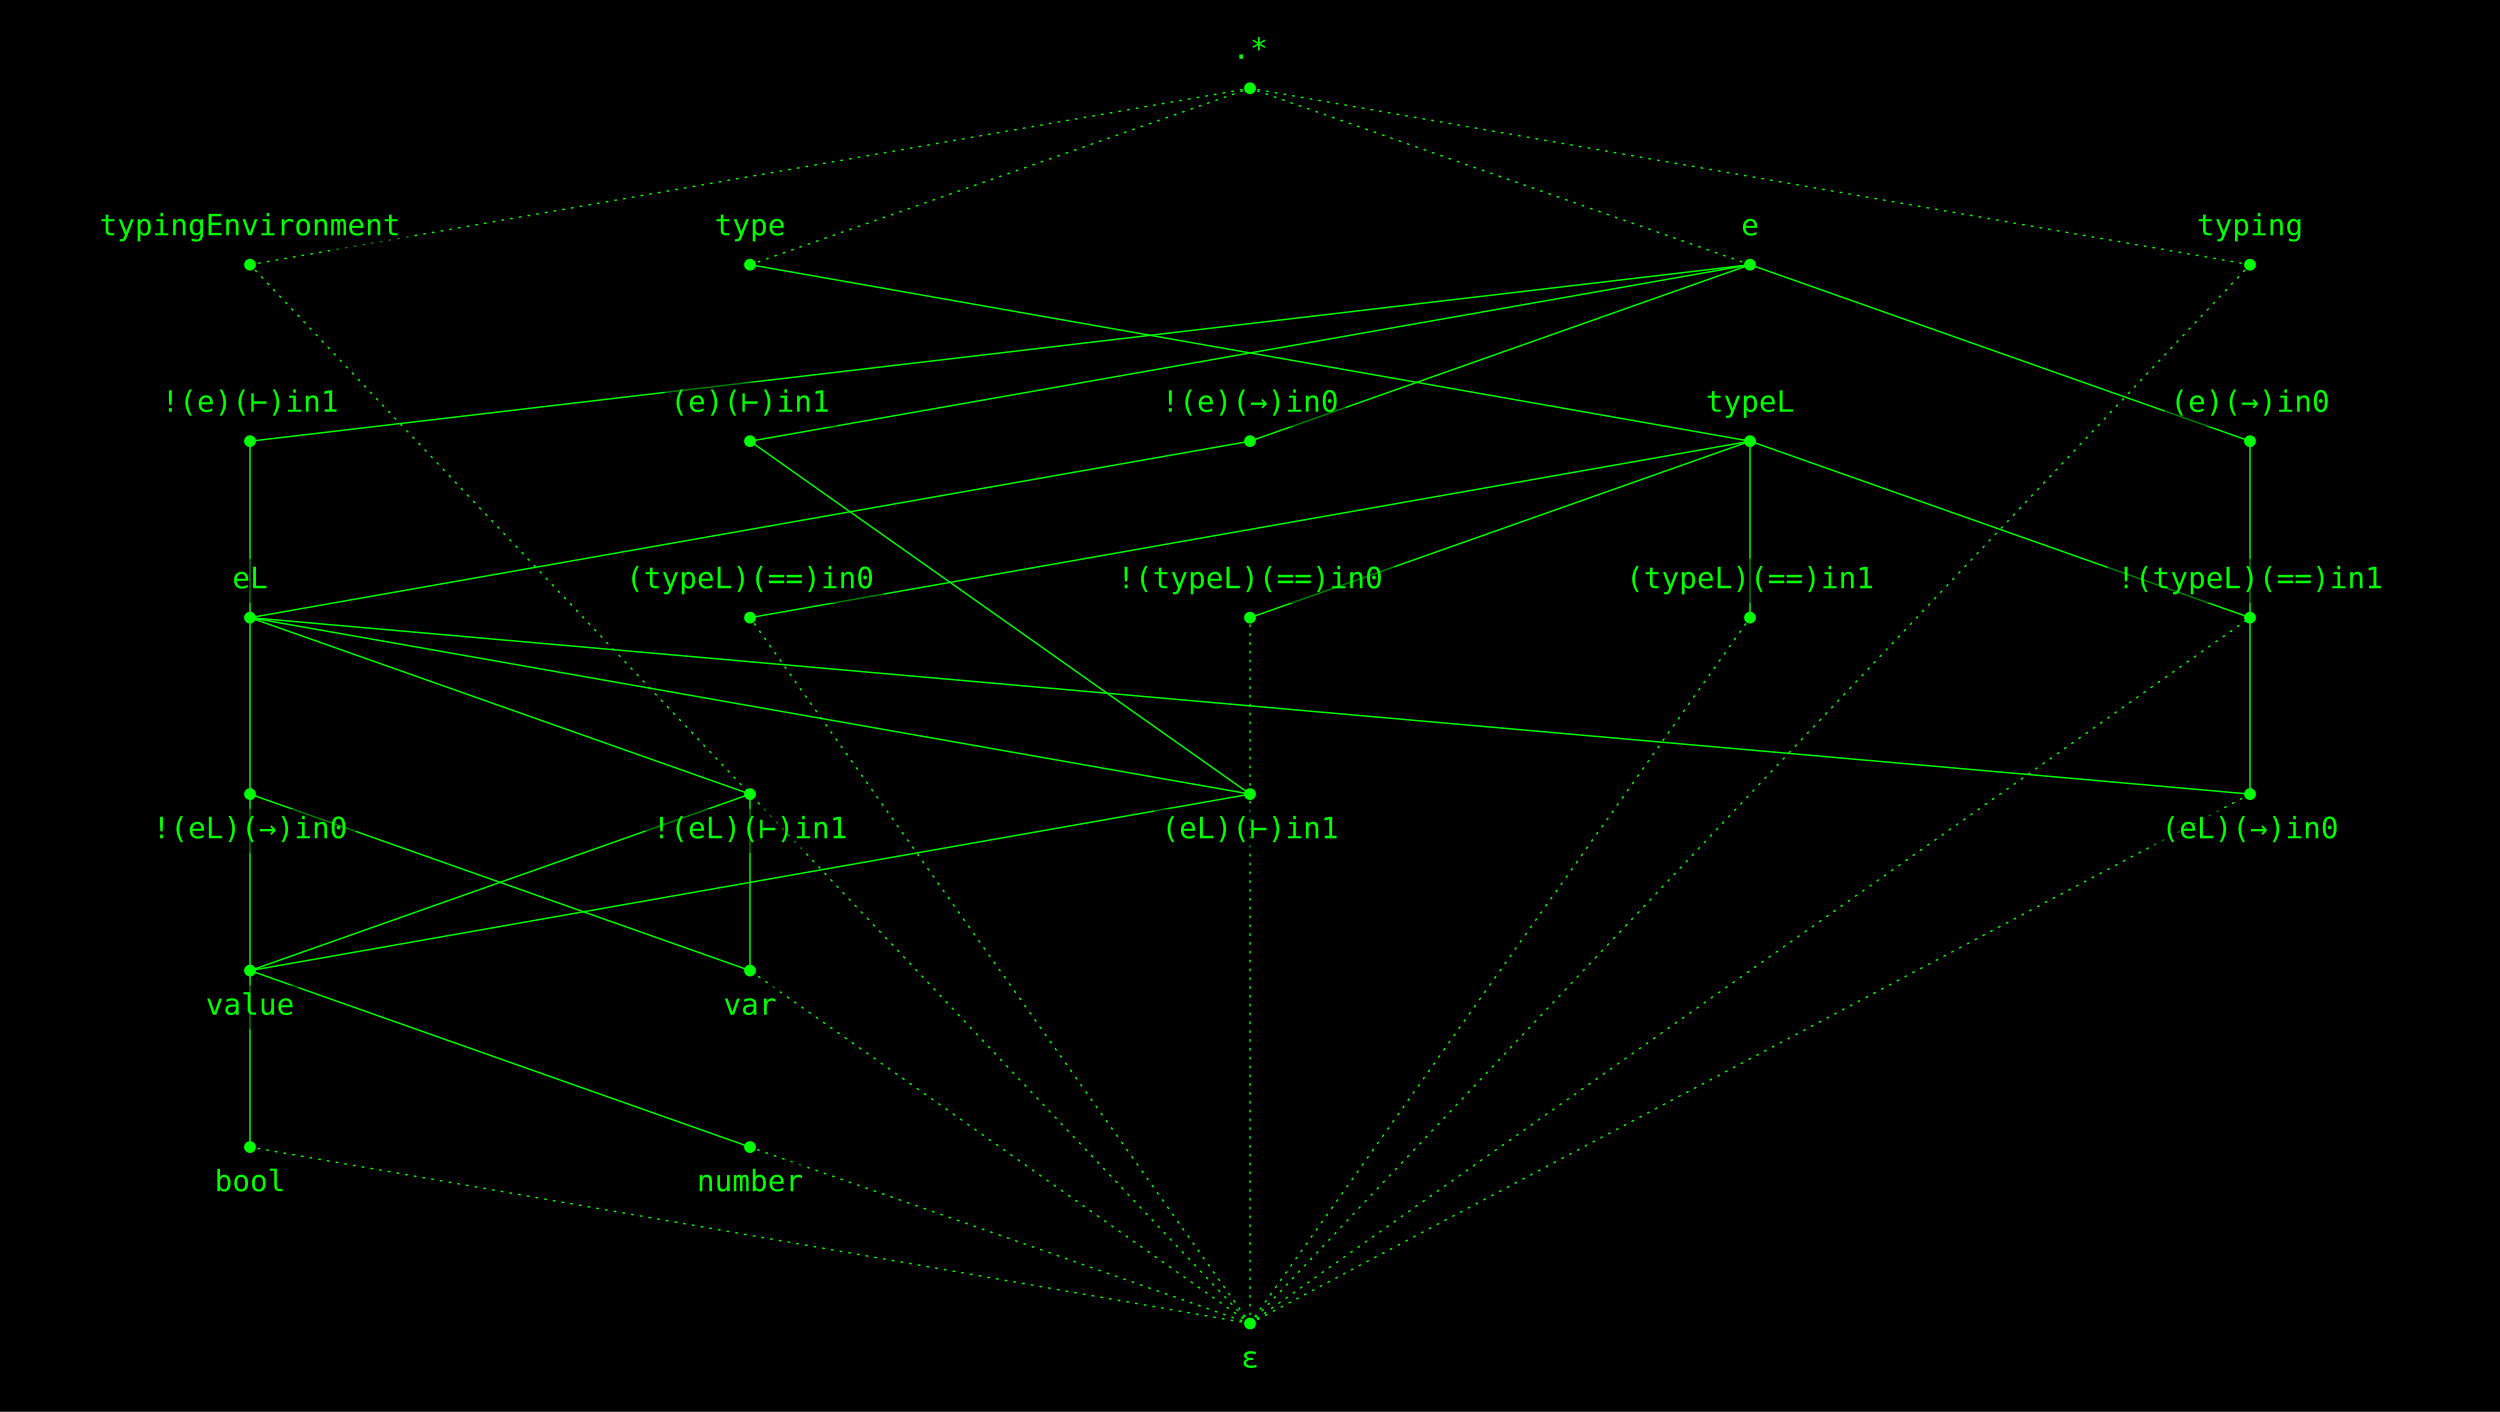
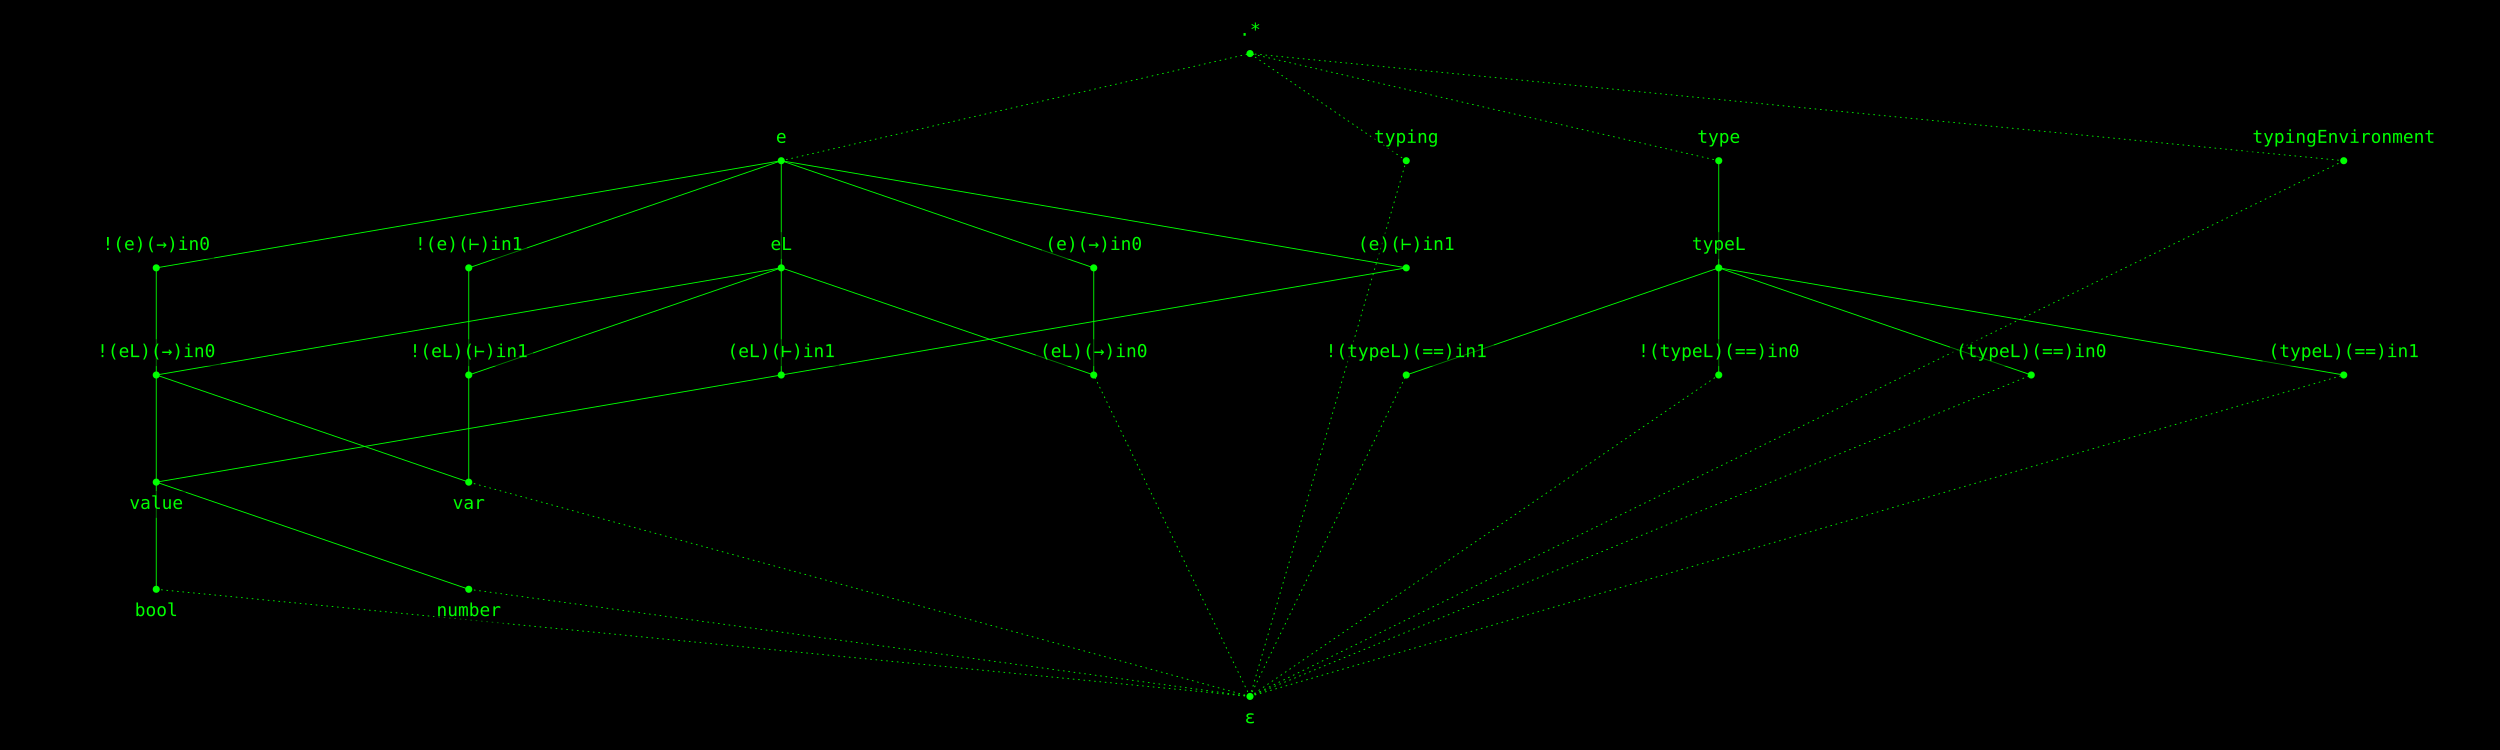
- <svg xmlns="http://www.w3.org/2000/svg" version="1.1" width="1700" height="960" viewBox="0 0 1700 960">
-   <rect width="1700" height="960" fill="#000000" />
-   <path d="M 850 300 , 1190 180" stroke="#00ff00" stroke-width="1" stroke-linecap="round" />
-   <path d="M 170 300 , 1190 180" stroke="#00ff00" stroke-width="1" stroke-linecap="round" />
-   <path d="M 170 540 , 170 420" stroke="#00ff00" stroke-width="1" stroke-linecap="round" />
-   <path d="M 510 540 , 170 420" stroke="#00ff00" stroke-width="1" stroke-linecap="round" />
-   <path d="M 850 420 , 1190 300" stroke="#00ff00" stroke-width="1" stroke-linecap="round" />
-   <path d="M 1530 420 , 1190 300" stroke="#00ff00" stroke-width="1" stroke-linecap="round" />
-   <path d="M 1530 300 , 1190 180" stroke="#00ff00" stroke-width="1" stroke-linecap="round" />
-   <path d="M 510 300 , 1190 180" stroke="#00ff00" stroke-width="1" stroke-linecap="round" />
-   <path d="M 1530 540 , 1530 300" stroke="#00ff00" stroke-width="1" stroke-linecap="round" />
-   <path d="M 1530 540 , 170 420" stroke="#00ff00" stroke-width="1" stroke-linecap="round" />
-   <path d="M 850 540 , 510 300" stroke="#00ff00" stroke-width="1" stroke-linecap="round" />
-   <path d="M 850 540 , 170 420" stroke="#00ff00" stroke-width="1" stroke-linecap="round" />
-   <path d="M 510 420 , 1190 300" stroke="#00ff00" stroke-width="1" stroke-linecap="round" />
-   <path d="M 1190 420 , 1190 300" stroke="#00ff00" stroke-width="1" stroke-linecap="round" />
-   <path d="M 170 780 , 170 660" stroke="#00ff00" stroke-width="1" stroke-linecap="round" />
-   <path d="M 170 420 , 850 300" stroke="#00ff00" stroke-width="1" stroke-linecap="round" />
-   <path d="M 170 420 , 170 300" stroke="#00ff00" stroke-width="1" stroke-linecap="round" />
-   <path d="M 510 780 , 170 660" stroke="#00ff00" stroke-width="1" stroke-linecap="round" />
-   <path d="M 1190 300 , 510 180" stroke="#00ff00" stroke-width="1" stroke-linecap="round" />
-   <path d="M 170 660 , 170 540" stroke="#00ff00" stroke-width="1" stroke-linecap="round" />
-   <path d="M 170 660 , 510 540" stroke="#00ff00" stroke-width="1" stroke-linecap="round" />
-   <path d="M 170 660 , 850 540" stroke="#00ff00" stroke-width="1" stroke-linecap="round" />
-   <path d="M 510 660 , 170 540" stroke="#00ff00" stroke-width="1" stroke-linecap="round" />
-   <path d="M 510 660 , 510 540" stroke="#00ff00" stroke-width="1" stroke-linecap="round" />
-   <path d="M 1190 180 , 850 60" stroke="#00ff00" stroke-width="1" stroke-linecap="round" stroke-dasharray="1 , 5" />
-   <path d="M 510 180 , 850 60" stroke="#00ff00" stroke-width="1" stroke-linecap="round" stroke-dasharray="1 , 5" />
-   <path d="M 1530 180 , 850 60" stroke="#00ff00" stroke-width="1" stroke-linecap="round" stroke-dasharray="1 , 5" />
-   <path d="M 170 180 , 850 60" stroke="#00ff00" stroke-width="1" stroke-linecap="round" stroke-dasharray="1 , 5" />
-   <path d="M 850 900 , 850 420" stroke="#00ff00" stroke-width="1" stroke-linecap="round" stroke-dasharray="1 , 5" />
-   <path d="M 850 900 , 1530 420" stroke="#00ff00" stroke-width="1" stroke-linecap="round" stroke-dasharray="1 , 5" />
-   <path d="M 850 900 , 1530 540" stroke="#00ff00" stroke-width="1" stroke-linecap="round" stroke-dasharray="1 , 5" />
-   <path d="M 850 900 , 510 420" stroke="#00ff00" stroke-width="1" stroke-linecap="round" stroke-dasharray="1 , 5" />
-   <path d="M 850 900 , 1190 420" stroke="#00ff00" stroke-width="1" stroke-linecap="round" stroke-dasharray="1 , 5" />
-   <path d="M 850 900 , 170 780" stroke="#00ff00" stroke-width="1" stroke-linecap="round" stroke-dasharray="1 , 5" />
-   <path d="M 850 900 , 510 780" stroke="#00ff00" stroke-width="1" stroke-linecap="round" stroke-dasharray="1 , 5" />
-   <path d="M 850 900 , 1530 180" stroke="#00ff00" stroke-width="1" stroke-linecap="round" stroke-dasharray="1 , 5" />
-   <path d="M 850 900 , 170 180" stroke="#00ff00" stroke-width="1" stroke-linecap="round" stroke-dasharray="1 , 5" />
-   <path d="M 850 900 , 510 660" stroke="#00ff00" stroke-width="1" stroke-linecap="round" stroke-dasharray="1 , 5" />
-   <rect x="844" y="910" width="13" height="30" fill="#000000" fill-opacity="0.5" />
-   <text x="850" y="930" font-size="20" text-anchor="middle" font-family="mono" fill="#00ff00">ɛ</text>
-   <circle r="4" cx="850" cy="900" fill="#00ff00" />
-   <rect x="144" y="790" width="52" height="30" fill="#000000" fill-opacity="0.5" />
-   <text x="170" y="810" font-size="20" text-anchor="middle" font-family="mono" fill="#00ff00">bool</text>
-   <circle r="4" cx="170" cy="780" fill="#00ff00" />
-   <rect x="471" y="790" width="78" height="30" fill="#000000" fill-opacity="0.5" />
-   <text x="510" y="810" font-size="20" text-anchor="middle" font-family="mono" fill="#00ff00">number</text>
-   <circle r="4" cx="510" cy="780" fill="#00ff00" />
-   <rect x="138" y="670" width="65" height="30" fill="#000000" fill-opacity="0.5" />
-   <text x="170" y="690" font-size="20" text-anchor="middle" font-family="mono" fill="#00ff00">value</text>
-   <circle r="4" cx="170" cy="660" fill="#00ff00" />
-   <rect x="491" y="670" width="39" height="30" fill="#000000" fill-opacity="0.5" />
-   <text x="510" y="690" font-size="20" text-anchor="middle" font-family="mono" fill="#00ff00">var</text>
-   <circle r="4" cx="510" cy="660" fill="#00ff00" />
-   <rect x="99" y="550" width="143" height="30" fill="#000000" fill-opacity="0.5" />
-   <text x="170" y="570" font-size="20" text-anchor="middle" font-family="mono" fill="#00ff00">!(eL)(→)in0</text>
-   <circle r="4" cx="170" cy="540" fill="#00ff00" />
-   <rect x="439" y="550" width="143" height="30" fill="#000000" fill-opacity="0.5" />
-   <text x="510" y="570" font-size="20" text-anchor="middle" font-family="mono" fill="#00ff00">!(eL)(⊢)in1</text>
-   <circle r="4" cx="510" cy="540" fill="#00ff00" />
-   <rect x="785" y="550" width="130" height="30" fill="#000000" fill-opacity="0.5" />
-   <text x="850" y="570" font-size="20" text-anchor="middle" font-family="mono" fill="#00ff00">(eL)(⊢)in1</text>
-   <circle r="4" cx="850" cy="540" fill="#00ff00" />
-   <rect x="1465" y="550" width="130" height="30" fill="#000000" fill-opacity="0.5" />
-   <text x="1530" y="570" font-size="20" text-anchor="middle" font-family="mono" fill="#00ff00">(eL)(→)in0</text>
-   <circle r="4" cx="1530" cy="540" fill="#00ff00" />
-   <rect x="157" y="380" width="26" height="30" fill="#000000" fill-opacity="0.5" />
-   <text x="170" y="400" font-size="20" text-anchor="middle" font-family="mono" fill="#00ff00">eL</text>
-   <circle r="4" cx="170" cy="420" fill="#00ff00" />
-   <rect x="419" y="380" width="182" height="30" fill="#000000" fill-opacity="0.5" />
-   <text x="510" y="400" font-size="20" text-anchor="middle" font-family="mono" fill="#00ff00">(typeL)(==)in0</text>
-   <circle r="4" cx="510" cy="420" fill="#00ff00" />
-   <rect x="753" y="380" width="195" height="30" fill="#000000" fill-opacity="0.5" />
-   <text x="850" y="400" font-size="20" text-anchor="middle" font-family="mono" fill="#00ff00">!(typeL)(==)in0</text>
-   <circle r="4" cx="850" cy="420" fill="#00ff00" />
-   <rect x="1099" y="380" width="182" height="30" fill="#000000" fill-opacity="0.5" />
-   <text x="1190" y="400" font-size="20" text-anchor="middle" font-family="mono" fill="#00ff00">(typeL)(==)in1</text>
-   <circle r="4" cx="1190" cy="420" fill="#00ff00" />
-   <rect x="1433" y="380" width="195" height="30" fill="#000000" fill-opacity="0.5" />
-   <text x="1530" y="400" font-size="20" text-anchor="middle" font-family="mono" fill="#00ff00">!(typeL)(==)in1</text>
-   <circle r="4" cx="1530" cy="420" fill="#00ff00" />
-   <rect x="105" y="260" width="130" height="30" fill="#000000" fill-opacity="0.5" />
-   <text x="170" y="280" font-size="20" text-anchor="middle" font-family="mono" fill="#00ff00">!(e)(⊢)in1</text>
-   <circle r="4" cx="170" cy="300" fill="#00ff00" />
-   <rect x="452" y="260" width="117" height="30" fill="#000000" fill-opacity="0.5" />
-   <text x="510" y="280" font-size="20" text-anchor="middle" font-family="mono" fill="#00ff00">(e)(⊢)in1</text>
-   <circle r="4" cx="510" cy="300" fill="#00ff00" />
-   <rect x="785" y="260" width="130" height="30" fill="#000000" fill-opacity="0.5" />
-   <text x="850" y="280" font-size="20" text-anchor="middle" font-family="mono" fill="#00ff00">!(e)(→)in0</text>
-   <circle r="4" cx="850" cy="300" fill="#00ff00" />
-   <rect x="1158" y="260" width="65" height="30" fill="#000000" fill-opacity="0.5" />
-   <text x="1190" y="280" font-size="20" text-anchor="middle" font-family="mono" fill="#00ff00">typeL</text>
-   <circle r="4" cx="1190" cy="300" fill="#00ff00" />
-   <rect x="1472" y="260" width="117" height="30" fill="#000000" fill-opacity="0.5" />
-   <text x="1530" y="280" font-size="20" text-anchor="middle" font-family="mono" fill="#00ff00">(e)(→)in0</text>
-   <circle r="4" cx="1530" cy="300" fill="#00ff00" />
-   <rect x="60" y="140" width="221" height="30" fill="#000000" fill-opacity="0.5" />
-   <text x="170" y="160" font-size="20" text-anchor="middle" font-family="mono" fill="#00ff00">typingEnvironment</text>
-   <circle r="4" cx="170" cy="180" fill="#00ff00" />
-   <rect x="484" y="140" width="52" height="30" fill="#000000" fill-opacity="0.5" />
-   <text x="510" y="160" font-size="20" text-anchor="middle" font-family="mono" fill="#00ff00">type</text>
-   <circle r="4" cx="510" cy="180" fill="#00ff00" />
-   <rect x="1184" y="140" width="13" height="30" fill="#000000" fill-opacity="0.5" />
-   <text x="1190" y="160" font-size="20" text-anchor="middle" font-family="mono" fill="#00ff00">e</text>
-   <circle r="4" cx="1190" cy="180" fill="#00ff00" />
-   <rect x="1491" y="140" width="78" height="30" fill="#000000" fill-opacity="0.5" />
-   <text x="1530" y="160" font-size="20" text-anchor="middle" font-family="mono" fill="#00ff00">typing</text>
-   <circle r="4" cx="1530" cy="180" fill="#00ff00" />
-   <rect x="837" y="20" width="26" height="30" fill="#000000" fill-opacity="0.5" />
-   <text x="850" y="40" font-size="20" text-anchor="middle" font-family="mono" fill="#00ff00">.*</text>
-   <circle r="4" cx="850" cy="60" fill="#00ff00" />
+ <svg xmlns="http://www.w3.org/2000/svg" version="1.1" width="2800" height="840" viewBox="0 0 2800 840">
+   <rect width="2800" height="840" fill="#000000" />
+   <path d="M 175 300 , 875 180" stroke="#00ff00" stroke-width="1" stroke-linecap="round" />
+   <path d="M 525 300 , 875 180" stroke="#00ff00" stroke-width="1" stroke-linecap="round" />
+   <path d="M 175 420 , 175 300" stroke="#00ff00" stroke-width="1" stroke-linecap="round" />
+   <path d="M 175 420 , 875 300" stroke="#00ff00" stroke-width="1" stroke-linecap="round" />
+   <path d="M 525 420 , 525 300" stroke="#00ff00" stroke-width="1" stroke-linecap="round" />
+   <path d="M 525 420 , 875 300" stroke="#00ff00" stroke-width="1" stroke-linecap="round" />
+   <path d="M 1925 420 , 1925 300" stroke="#00ff00" stroke-width="1" stroke-linecap="round" />
+   <path d="M 1575 420 , 1925 300" stroke="#00ff00" stroke-width="1" stroke-linecap="round" />
+   <path d="M 1225 300 , 875 180" stroke="#00ff00" stroke-width="1" stroke-linecap="round" />
+   <path d="M 1575 300 , 875 180" stroke="#00ff00" stroke-width="1" stroke-linecap="round" />
+   <path d="M 1225 420 , 1225 300" stroke="#00ff00" stroke-width="1" stroke-linecap="round" />
+   <path d="M 1225 420 , 875 300" stroke="#00ff00" stroke-width="1" stroke-linecap="round" />
+   <path d="M 875 420 , 1575 300" stroke="#00ff00" stroke-width="1" stroke-linecap="round" />
+   <path d="M 875 420 , 875 300" stroke="#00ff00" stroke-width="1" stroke-linecap="round" />
+   <path d="M 2275 420 , 1925 300" stroke="#00ff00" stroke-width="1" stroke-linecap="round" />
+   <path d="M 2625 420 , 1925 300" stroke="#00ff00" stroke-width="1" stroke-linecap="round" />
+   <path d="M 175 660 , 175 540" stroke="#00ff00" stroke-width="1" stroke-linecap="round" />
+   <path d="M 875 300 , 875 180" stroke="#00ff00" stroke-width="1" stroke-linecap="round" />
+   <path d="M 525 660 , 175 540" stroke="#00ff00" stroke-width="1" stroke-linecap="round" />
+   <path d="M 1925 300 , 1925 180" stroke="#00ff00" stroke-width="1" stroke-linecap="round" />
+   <path d="M 175 540 , 175 420" stroke="#00ff00" stroke-width="1" stroke-linecap="round" />
+   <path d="M 175 540 , 875 420" stroke="#00ff00" stroke-width="1" stroke-linecap="round" />
+   <path d="M 525 540 , 175 420" stroke="#00ff00" stroke-width="1" stroke-linecap="round" />
+   <path d="M 525 540 , 525 420" stroke="#00ff00" stroke-width="1" stroke-linecap="round" />
+   <path d="M 875 180 , 1400 60" stroke="#00ff00" stroke-width="1" stroke-linecap="round" stroke-dasharray="1 , 5" />
+   <path d="M 1925 180 , 1400 60" stroke="#00ff00" stroke-width="1" stroke-linecap="round" stroke-dasharray="1 , 5" />
+   <path d="M 1575 180 , 1400 60" stroke="#00ff00" stroke-width="1" stroke-linecap="round" stroke-dasharray="1 , 5" />
+   <path d="M 2625 180 , 1400 60" stroke="#00ff00" stroke-width="1" stroke-linecap="round" stroke-dasharray="1 , 5" />
+   <path d="M 1400 780 , 1925 420" stroke="#00ff00" stroke-width="1" stroke-linecap="round" stroke-dasharray="1 , 5" />
+   <path d="M 1400 780 , 1575 420" stroke="#00ff00" stroke-width="1" stroke-linecap="round" stroke-dasharray="1 , 5" />
+   <path d="M 1400 780 , 1225 420" stroke="#00ff00" stroke-width="1" stroke-linecap="round" stroke-dasharray="1 , 5" />
+   <path d="M 1400 780 , 2275 420" stroke="#00ff00" stroke-width="1" stroke-linecap="round" stroke-dasharray="1 , 5" />
+   <path d="M 1400 780 , 2625 420" stroke="#00ff00" stroke-width="1" stroke-linecap="round" stroke-dasharray="1 , 5" />
+   <path d="M 1400 780 , 175 660" stroke="#00ff00" stroke-width="1" stroke-linecap="round" stroke-dasharray="1 , 5" />
+   <path d="M 1400 780 , 525 660" stroke="#00ff00" stroke-width="1" stroke-linecap="round" stroke-dasharray="1 , 5" />
+   <path d="M 1400 780 , 1575 180" stroke="#00ff00" stroke-width="1" stroke-linecap="round" stroke-dasharray="1 , 5" />
+   <path d="M 1400 780 , 2625 180" stroke="#00ff00" stroke-width="1" stroke-linecap="round" stroke-dasharray="1 , 5" />
+   <path d="M 1400 780 , 525 540" stroke="#00ff00" stroke-width="1" stroke-linecap="round" stroke-dasharray="1 , 5" />
+   <rect x="1394" y="790" width="13" height="30" fill="#000000" fill-opacity="0.5" />
+   <text x="1400" y="810" font-size="20" text-anchor="middle" font-family="mono" fill="#00ff00">ɛ</text>
+   <circle r="4" cx="1400" cy="780" fill="#00ff00" />
+   <rect x="149" y="670" width="52" height="30" fill="#000000" fill-opacity="0.5" />
+   <text x="175" y="690" font-size="20" text-anchor="middle" font-family="mono" fill="#00ff00">bool</text>
+   <circle r="4" cx="175" cy="660" fill="#00ff00" />
+   <rect x="486" y="670" width="78" height="30" fill="#000000" fill-opacity="0.5" />
+   <text x="525" y="690" font-size="20" text-anchor="middle" font-family="mono" fill="#00ff00">number</text>
+   <circle r="4" cx="525" cy="660" fill="#00ff00" />
+   <rect x="143" y="550" width="65" height="30" fill="#000000" fill-opacity="0.5" />
+   <text x="175" y="570" font-size="20" text-anchor="middle" font-family="mono" fill="#00ff00">value</text>
+   <circle r="4" cx="175" cy="540" fill="#00ff00" />
+   <rect x="506" y="550" width="39" height="30" fill="#000000" fill-opacity="0.5" />
+   <text x="525" y="570" font-size="20" text-anchor="middle" font-family="mono" fill="#00ff00">var</text>
+   <circle r="4" cx="525" cy="540" fill="#00ff00" />
+   <rect x="104" y="380" width="143" height="30" fill="#000000" fill-opacity="0.5" />
+   <text x="175" y="400" font-size="20" text-anchor="middle" font-family="mono" fill="#00ff00">!(eL)(→)in0</text>
+   <circle r="4" cx="175" cy="420" fill="#00ff00" />
+   <rect x="454" y="380" width="143" height="30" fill="#000000" fill-opacity="0.5" />
+   <text x="525" y="400" font-size="20" text-anchor="middle" font-family="mono" fill="#00ff00">!(eL)(⊢)in1</text>
+   <circle r="4" cx="525" cy="420" fill="#00ff00" />
+   <rect x="810" y="380" width="130" height="30" fill="#000000" fill-opacity="0.5" />
+   <text x="875" y="400" font-size="20" text-anchor="middle" font-family="mono" fill="#00ff00">(eL)(⊢)in1</text>
+   <circle r="4" cx="875" cy="420" fill="#00ff00" />
+   <rect x="1160" y="380" width="130" height="30" fill="#000000" fill-opacity="0.5" />
+   <text x="1225" y="400" font-size="20" text-anchor="middle" font-family="mono" fill="#00ff00">(eL)(→)in0</text>
+   <circle r="4" cx="1225" cy="420" fill="#00ff00" />
+   <rect x="1478" y="380" width="195" height="30" fill="#000000" fill-opacity="0.5" />
+   <text x="1575" y="400" font-size="20" text-anchor="middle" font-family="mono" fill="#00ff00">!(typeL)(==)in1</text>
+   <circle r="4" cx="1575" cy="420" fill="#00ff00" />
+   <rect x="1828" y="380" width="195" height="30" fill="#000000" fill-opacity="0.5" />
+   <text x="1925" y="400" font-size="20" text-anchor="middle" font-family="mono" fill="#00ff00">!(typeL)(==)in0</text>
+   <circle r="4" cx="1925" cy="420" fill="#00ff00" />
+   <rect x="2184" y="380" width="182" height="30" fill="#000000" fill-opacity="0.5" />
+   <text x="2275" y="400" font-size="20" text-anchor="middle" font-family="mono" fill="#00ff00">(typeL)(==)in0</text>
+   <circle r="4" cx="2275" cy="420" fill="#00ff00" />
+   <rect x="2534" y="380" width="182" height="30" fill="#000000" fill-opacity="0.5" />
+   <text x="2625" y="400" font-size="20" text-anchor="middle" font-family="mono" fill="#00ff00">(typeL)(==)in1</text>
+   <circle r="4" cx="2625" cy="420" fill="#00ff00" />
+   <rect x="110" y="260" width="130" height="30" fill="#000000" fill-opacity="0.5" />
+   <text x="175" y="280" font-size="20" text-anchor="middle" font-family="mono" fill="#00ff00">!(e)(→)in0</text>
+   <circle r="4" cx="175" cy="300" fill="#00ff00" />
+   <rect x="460" y="260" width="130" height="30" fill="#000000" fill-opacity="0.5" />
+   <text x="525" y="280" font-size="20" text-anchor="middle" font-family="mono" fill="#00ff00">!(e)(⊢)in1</text>
+   <circle r="4" cx="525" cy="300" fill="#00ff00" />
+   <rect x="862" y="260" width="26" height="30" fill="#000000" fill-opacity="0.5" />
+   <text x="875" y="280" font-size="20" text-anchor="middle" font-family="mono" fill="#00ff00">eL</text>
+   <circle r="4" cx="875" cy="300" fill="#00ff00" />
+   <rect x="1167" y="260" width="117" height="30" fill="#000000" fill-opacity="0.5" />
+   <text x="1225" y="280" font-size="20" text-anchor="middle" font-family="mono" fill="#00ff00">(e)(→)in0</text>
+   <circle r="4" cx="1225" cy="300" fill="#00ff00" />
+   <rect x="1517" y="260" width="117" height="30" fill="#000000" fill-opacity="0.5" />
+   <text x="1575" y="280" font-size="20" text-anchor="middle" font-family="mono" fill="#00ff00">(e)(⊢)in1</text>
+   <circle r="4" cx="1575" cy="300" fill="#00ff00" />
+   <rect x="1893" y="260" width="65" height="30" fill="#000000" fill-opacity="0.5" />
+   <text x="1925" y="280" font-size="20" text-anchor="middle" font-family="mono" fill="#00ff00">typeL</text>
+   <circle r="4" cx="1925" cy="300" fill="#00ff00" />
+   <rect x="869" y="140" width="13" height="30" fill="#000000" fill-opacity="0.5" />
+   <text x="875" y="160" font-size="20" text-anchor="middle" font-family="mono" fill="#00ff00">e</text>
+   <circle r="4" cx="875" cy="180" fill="#00ff00" />
+   <rect x="1536" y="140" width="78" height="30" fill="#000000" fill-opacity="0.5" />
+   <text x="1575" y="160" font-size="20" text-anchor="middle" font-family="mono" fill="#00ff00">typing</text>
+   <circle r="4" cx="1575" cy="180" fill="#00ff00" />
+   <rect x="1899" y="140" width="52" height="30" fill="#000000" fill-opacity="0.5" />
+   <text x="1925" y="160" font-size="20" text-anchor="middle" font-family="mono" fill="#00ff00">type</text>
+   <circle r="4" cx="1925" cy="180" fill="#00ff00" />
+   <rect x="2515" y="140" width="221" height="30" fill="#000000" fill-opacity="0.5" />
+   <text x="2625" y="160" font-size="20" text-anchor="middle" font-family="mono" fill="#00ff00">typingEnvironment</text>
+   <circle r="4" cx="2625" cy="180" fill="#00ff00" />
+   <rect x="1387" y="20" width="26" height="30" fill="#000000" fill-opacity="0.5" />
+   <text x="1400" y="40" font-size="20" text-anchor="middle" font-family="mono" fill="#00ff00">.*</text>
+   <circle r="4" cx="1400" cy="60" fill="#00ff00" />
</svg>
